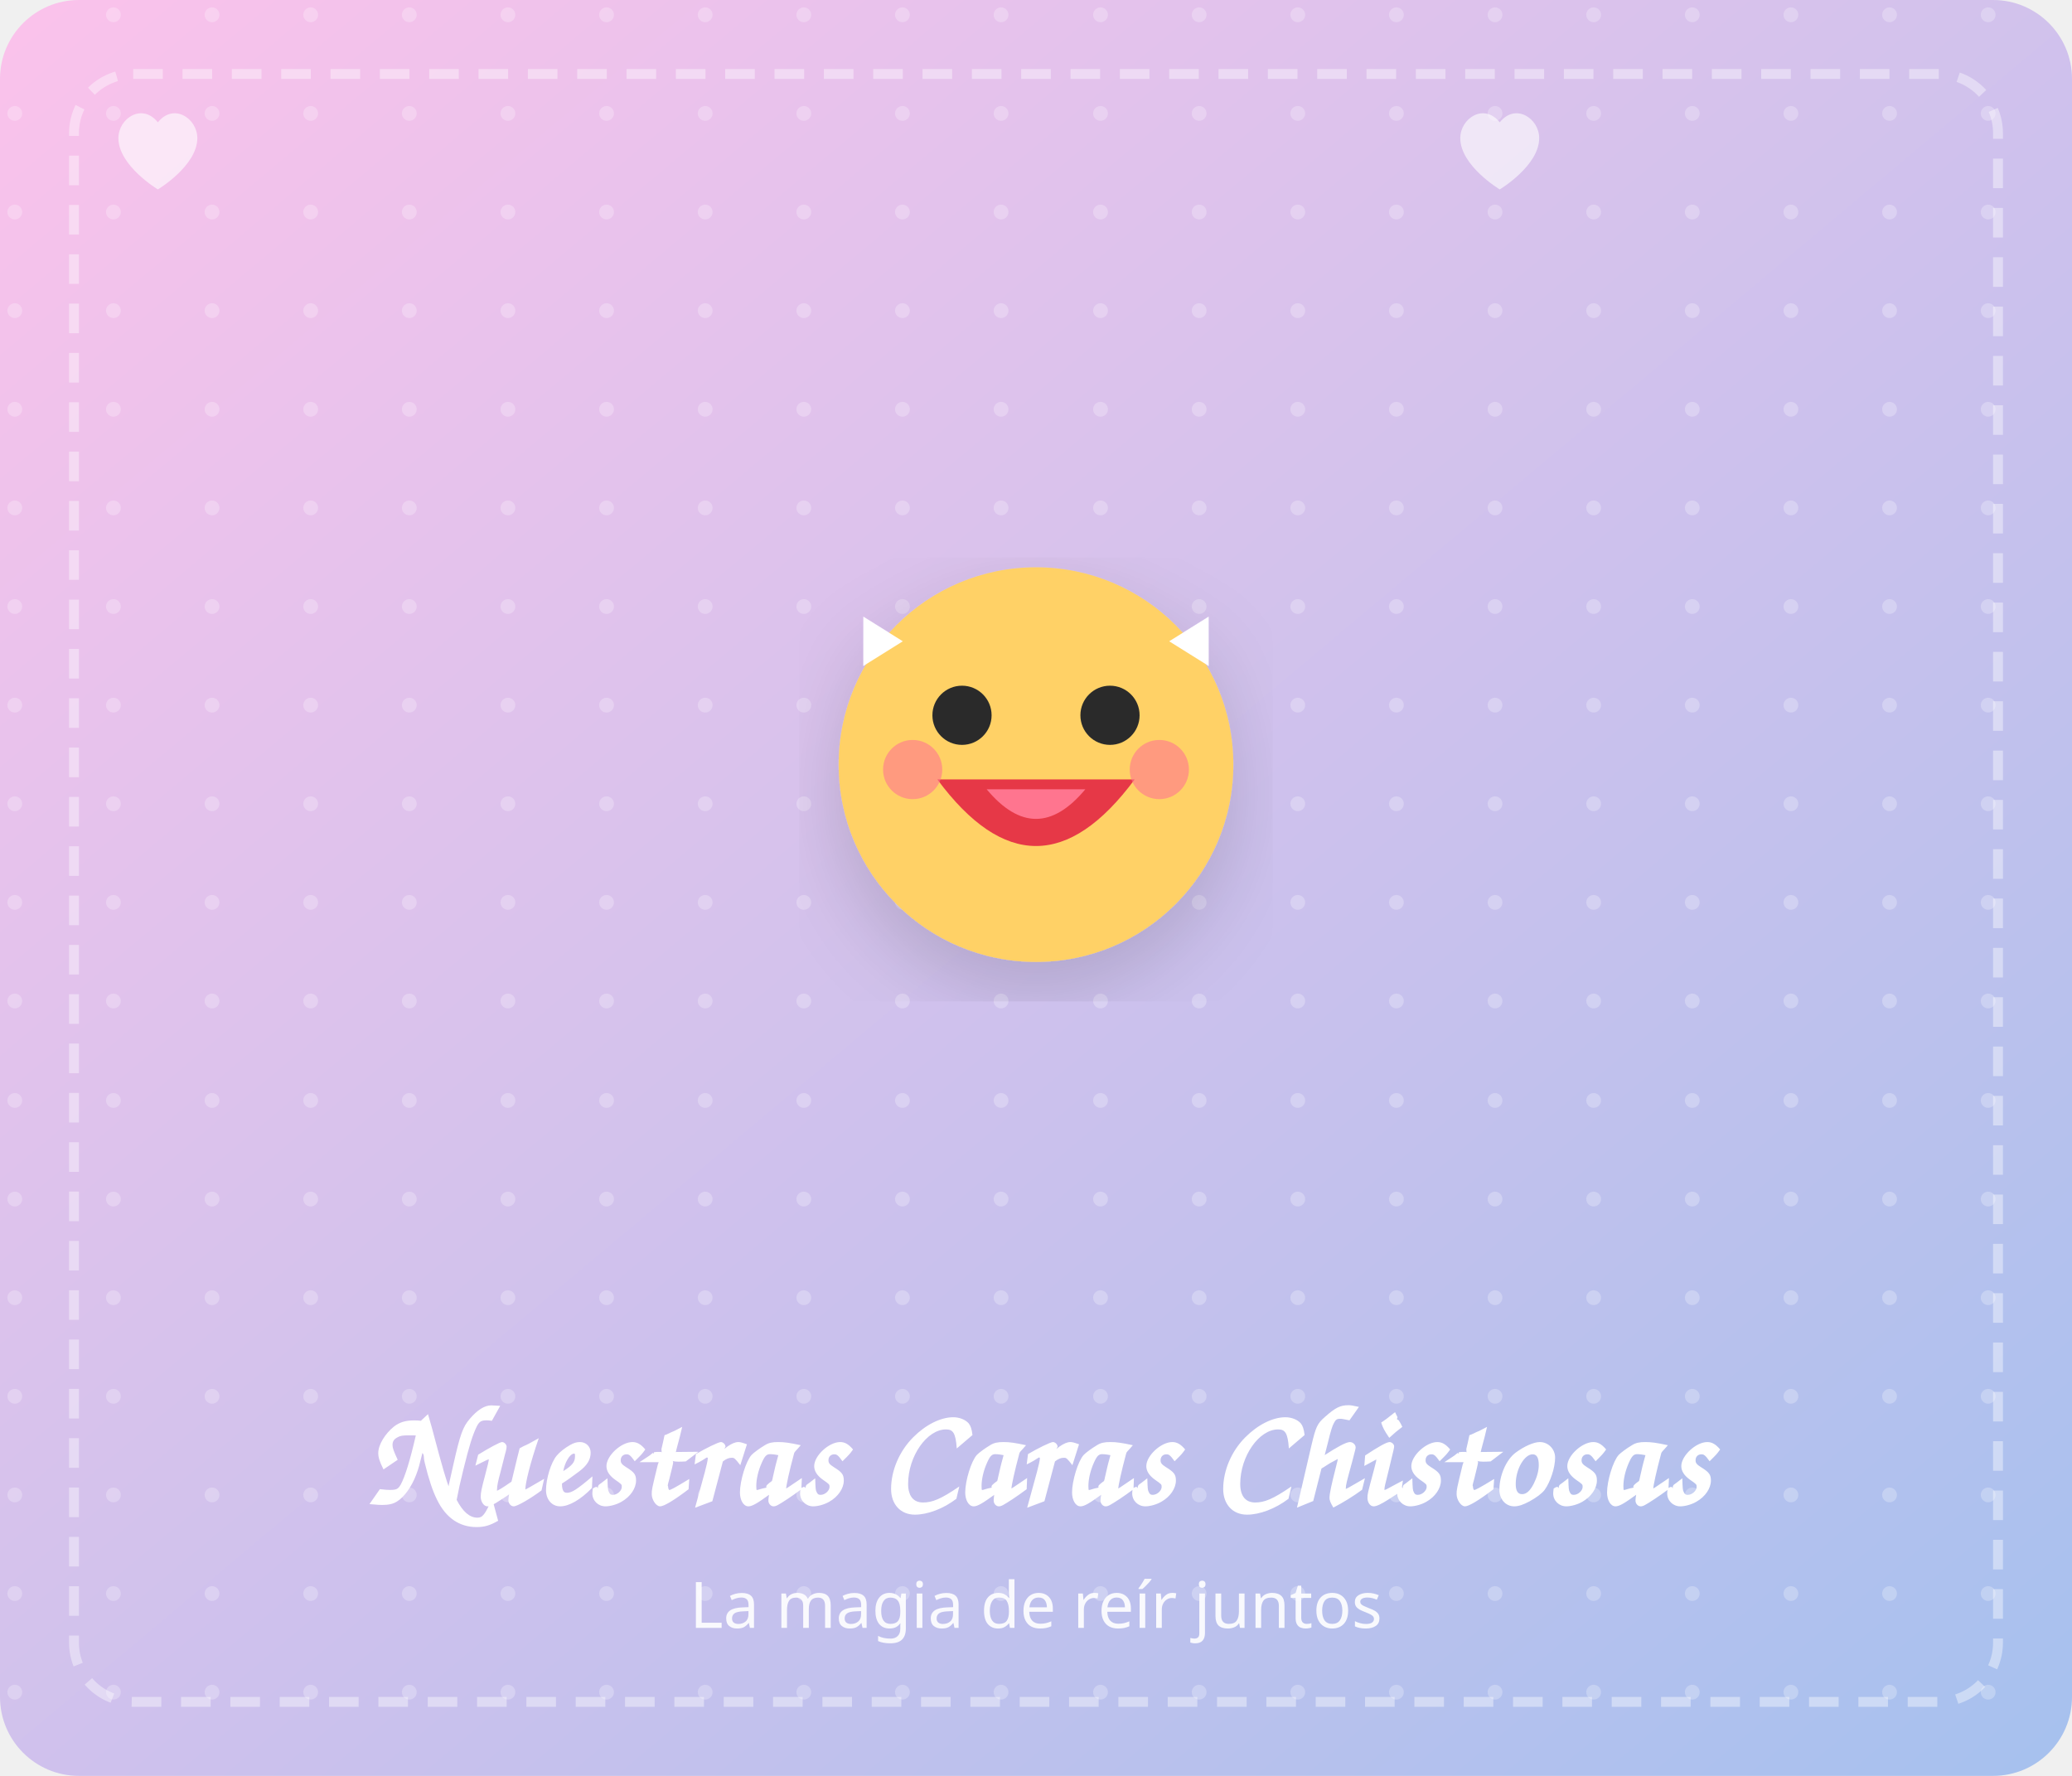
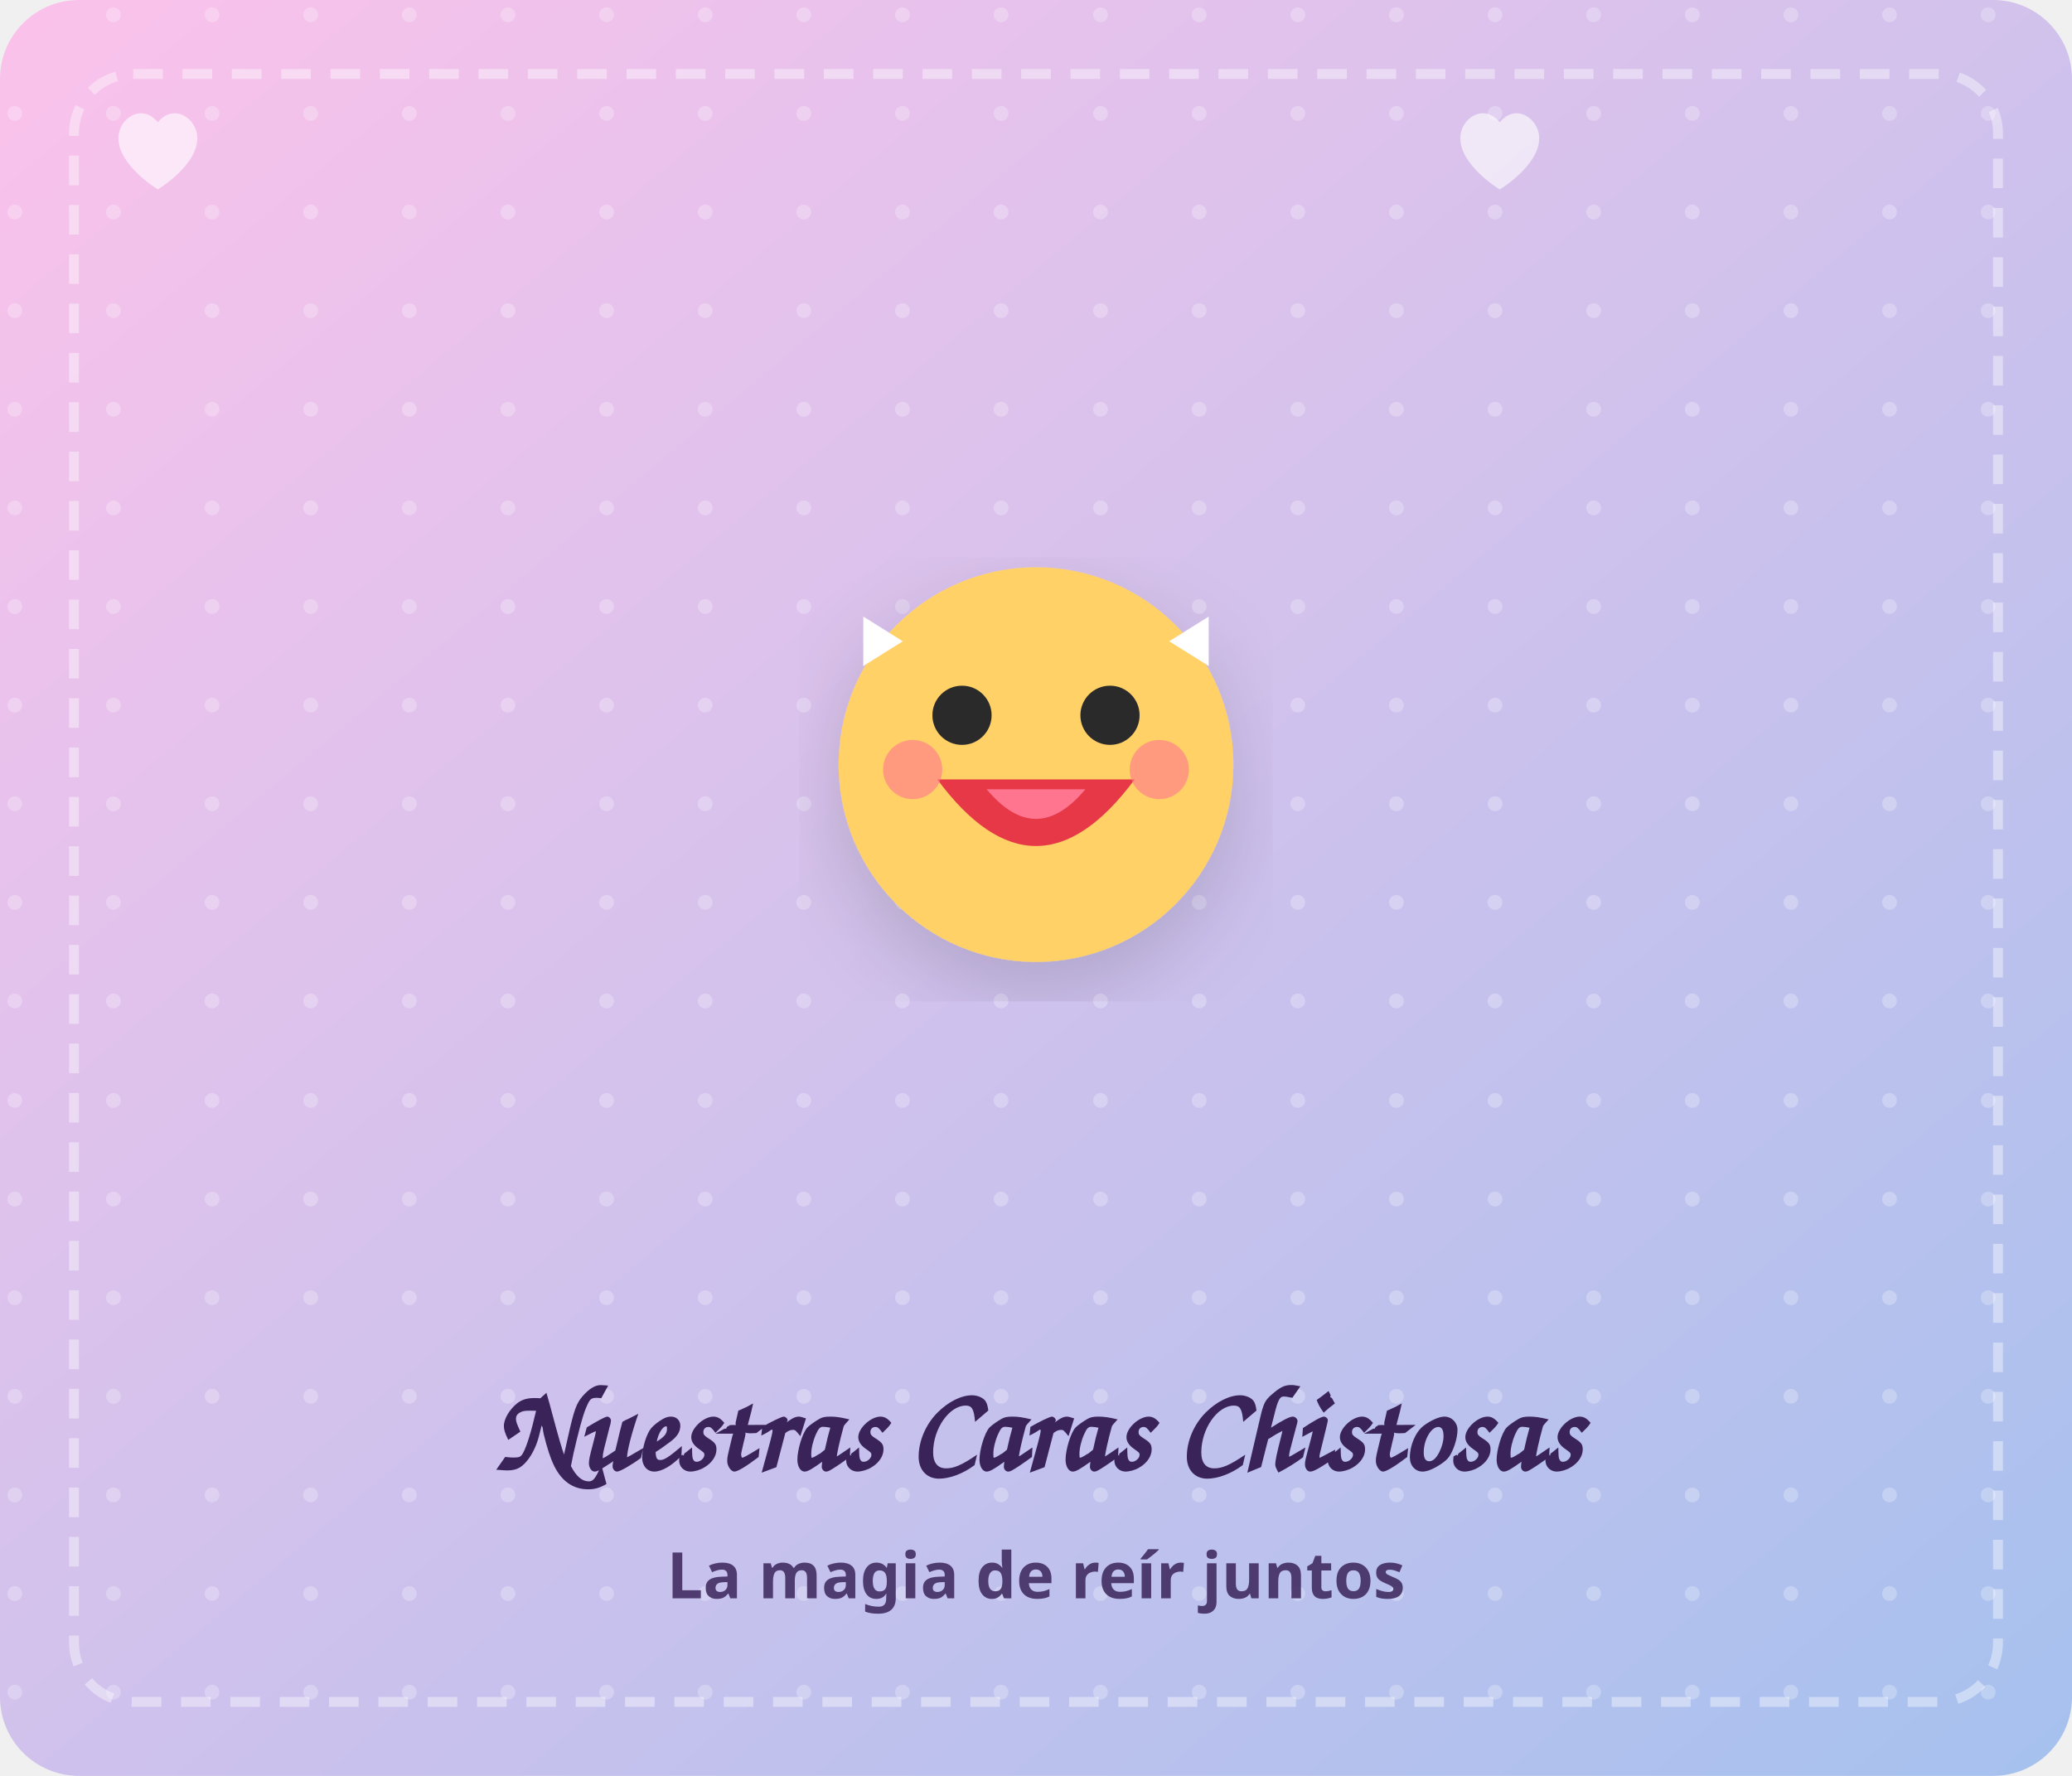
<svg xmlns="http://www.w3.org/2000/svg" viewBox="0 0 420 360" width="100%" height="100%">
  <defs>
    <linearGradient id="bgGrad" x1="0%" y1="0%" x2="100%" y2="100%">
      <stop offset="0%" stop-color="#fbc2eb" />
      <stop offset="100%" stop-color="#a6c1ee" />
    </linearGradient>
    <pattern id="dotPattern" x="0" y="0" width="20" height="20" patternUnits="userSpaceOnUse">
      <circle cx="3" cy="3" r="1.5" fill="rgba(255,255,255,0.25)" />
    </pattern>
    <filter id="shadow" x="-10%" y="-10%" width="120%" height="120%">
      <feDropShadow dx="0" dy="6" stdDeviation="8" flood-color="rgba(0,0,0,0.15)" />
    </filter>
  </defs>
  <rect width="420" height="360" fill="url(#bgGrad)" rx="16" />
  <rect width="420" height="360" fill="url(#dotPattern)" rx="16" />
  <rect x="15" y="15" width="390" height="330" fill="none" stroke="rgba(255,255,255,0.4)" stroke-width="2" stroke-dasharray="6,4" rx="12" />
  <g transform="translate(210.0, 155.0)" filter="url(#shadow)">
    <g transform="translate(-45, -45)">
      <circle cx="45" cy="45" r="40" fill="#ffd166" />
      <circle cx="30" cy="35" r="6" fill="#2b2b2b" />
      <circle cx="60" cy="35" r="6" fill="#2b2b2b" />
      <path d="M 25,48 Q 45,75 65,48 Z" fill="#e63946" />
      <path d="M 35,50 Q 45,62 55,50 Z" fill="#ff758f" />
      <circle cx="20" cy="46" r="6" fill="#ff758f" opacity="0.6" />
      <circle cx="70" cy="46" r="6" fill="#ff758f" opacity="0.6" />
      <path d="M 10,15 L 18,20 L 10,25 Z" fill="#fff" />
      <path d="M 80,15 L 72,20 L 80,25 Z" fill="#fff" />
    </g>
  </g>
-   <text x="210.0" y="305" text-anchor="middle" font-family="'Caveat', cursive, sans-serif" font-size="28" font-weight="bold" fill="#ffffff" letter-spacing="1">
+   <text x="210.0" y="298" text-anchor="middle" font-family="'Caveat', cursive, sans-serif" font-size="24" font-weight="bold" fill="#3a2359" letter-spacing="0.3">
    Nuestras Caras Chistosas
  </text>
-   <text x="210.0" y="330" text-anchor="middle" font-family="'Montserrat', sans-serif" font-size="13" font-weight="500" fill="rgba(255,255,255,0.9)">
+   <text x="210.0" y="324" text-anchor="middle" font-family="'Montserrat', sans-serif" font-size="13" font-weight="600" fill="#3a2359" opacity="0.85">
    La magia de reír juntos
  </text>
  <g fill="rgba(255,255,255,0.6)">
    <path d="M 30,35 C 30,30 36,26 40,31 C 44,26 50,30 50,35 C 50,42 40,48 40,48 C 40,48 30,42 30,35 Z" transform="scale(0.8)" />
    <path d="M 370,35 C 370,30 376,26 380,31 C 384,26 390,30 390,35 C 390,42 380,48 380,48 C 380,48 370,42 370,35 Z" transform="scale(0.8)" />
  </g>
</svg>
